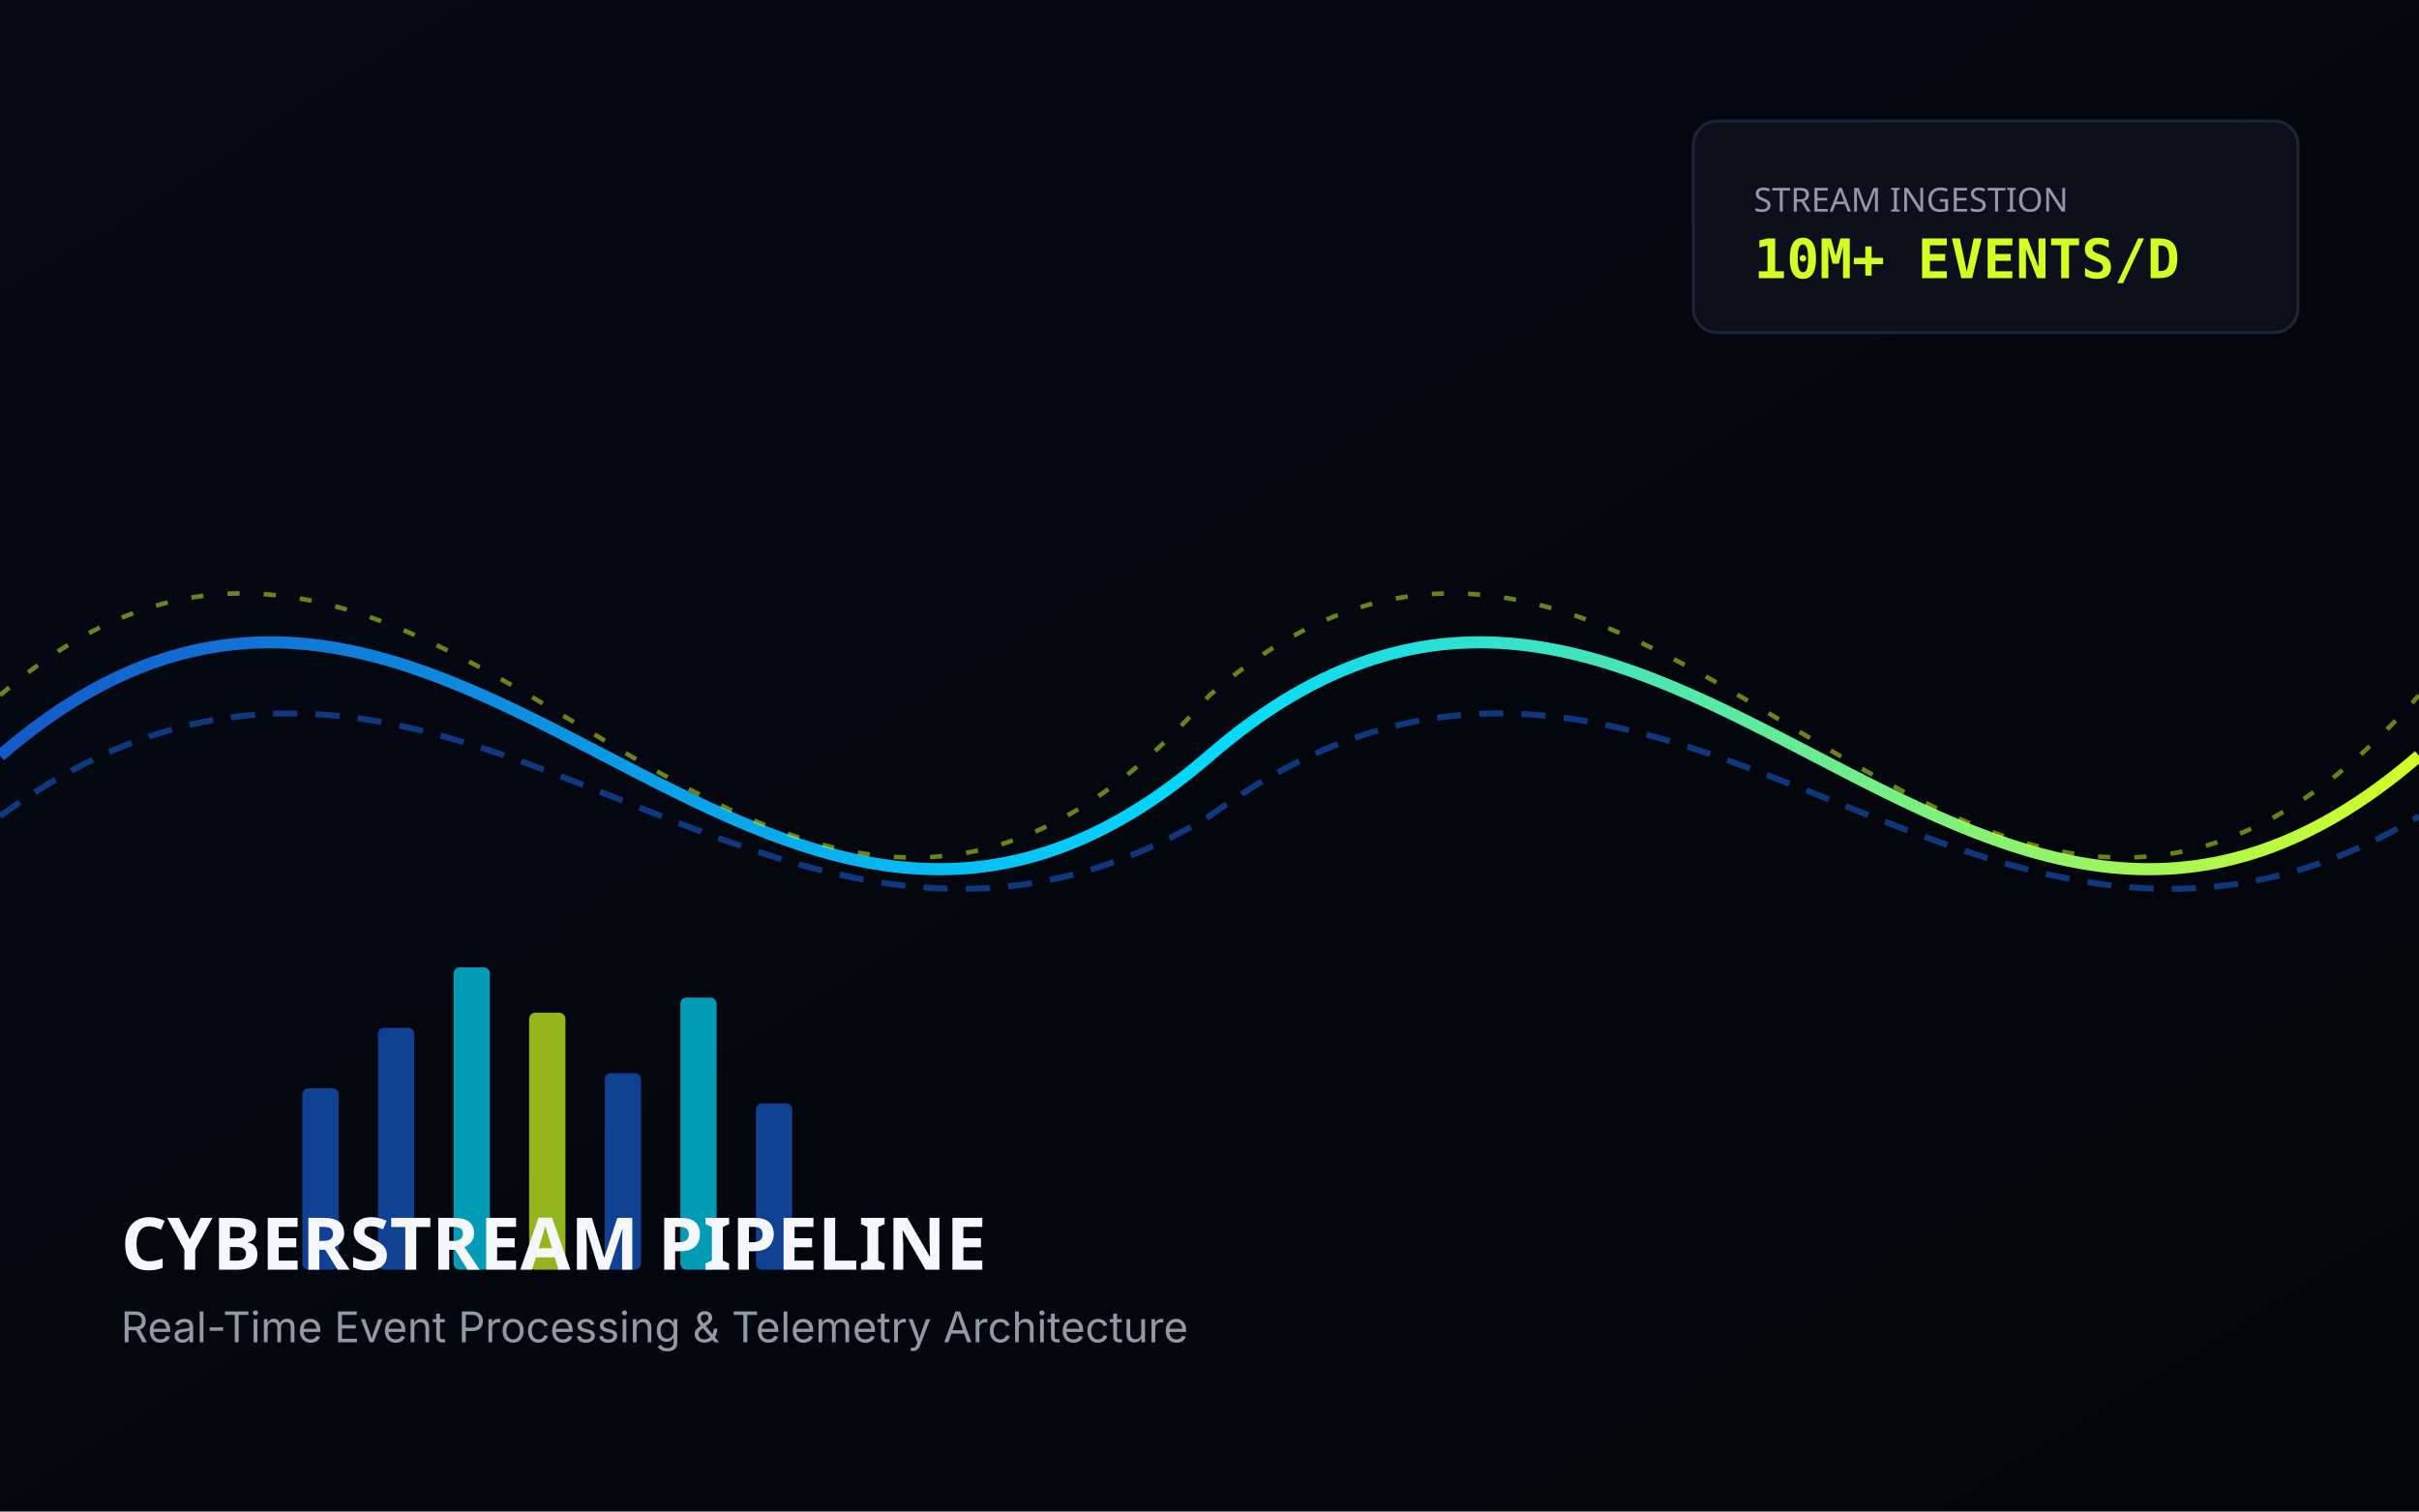
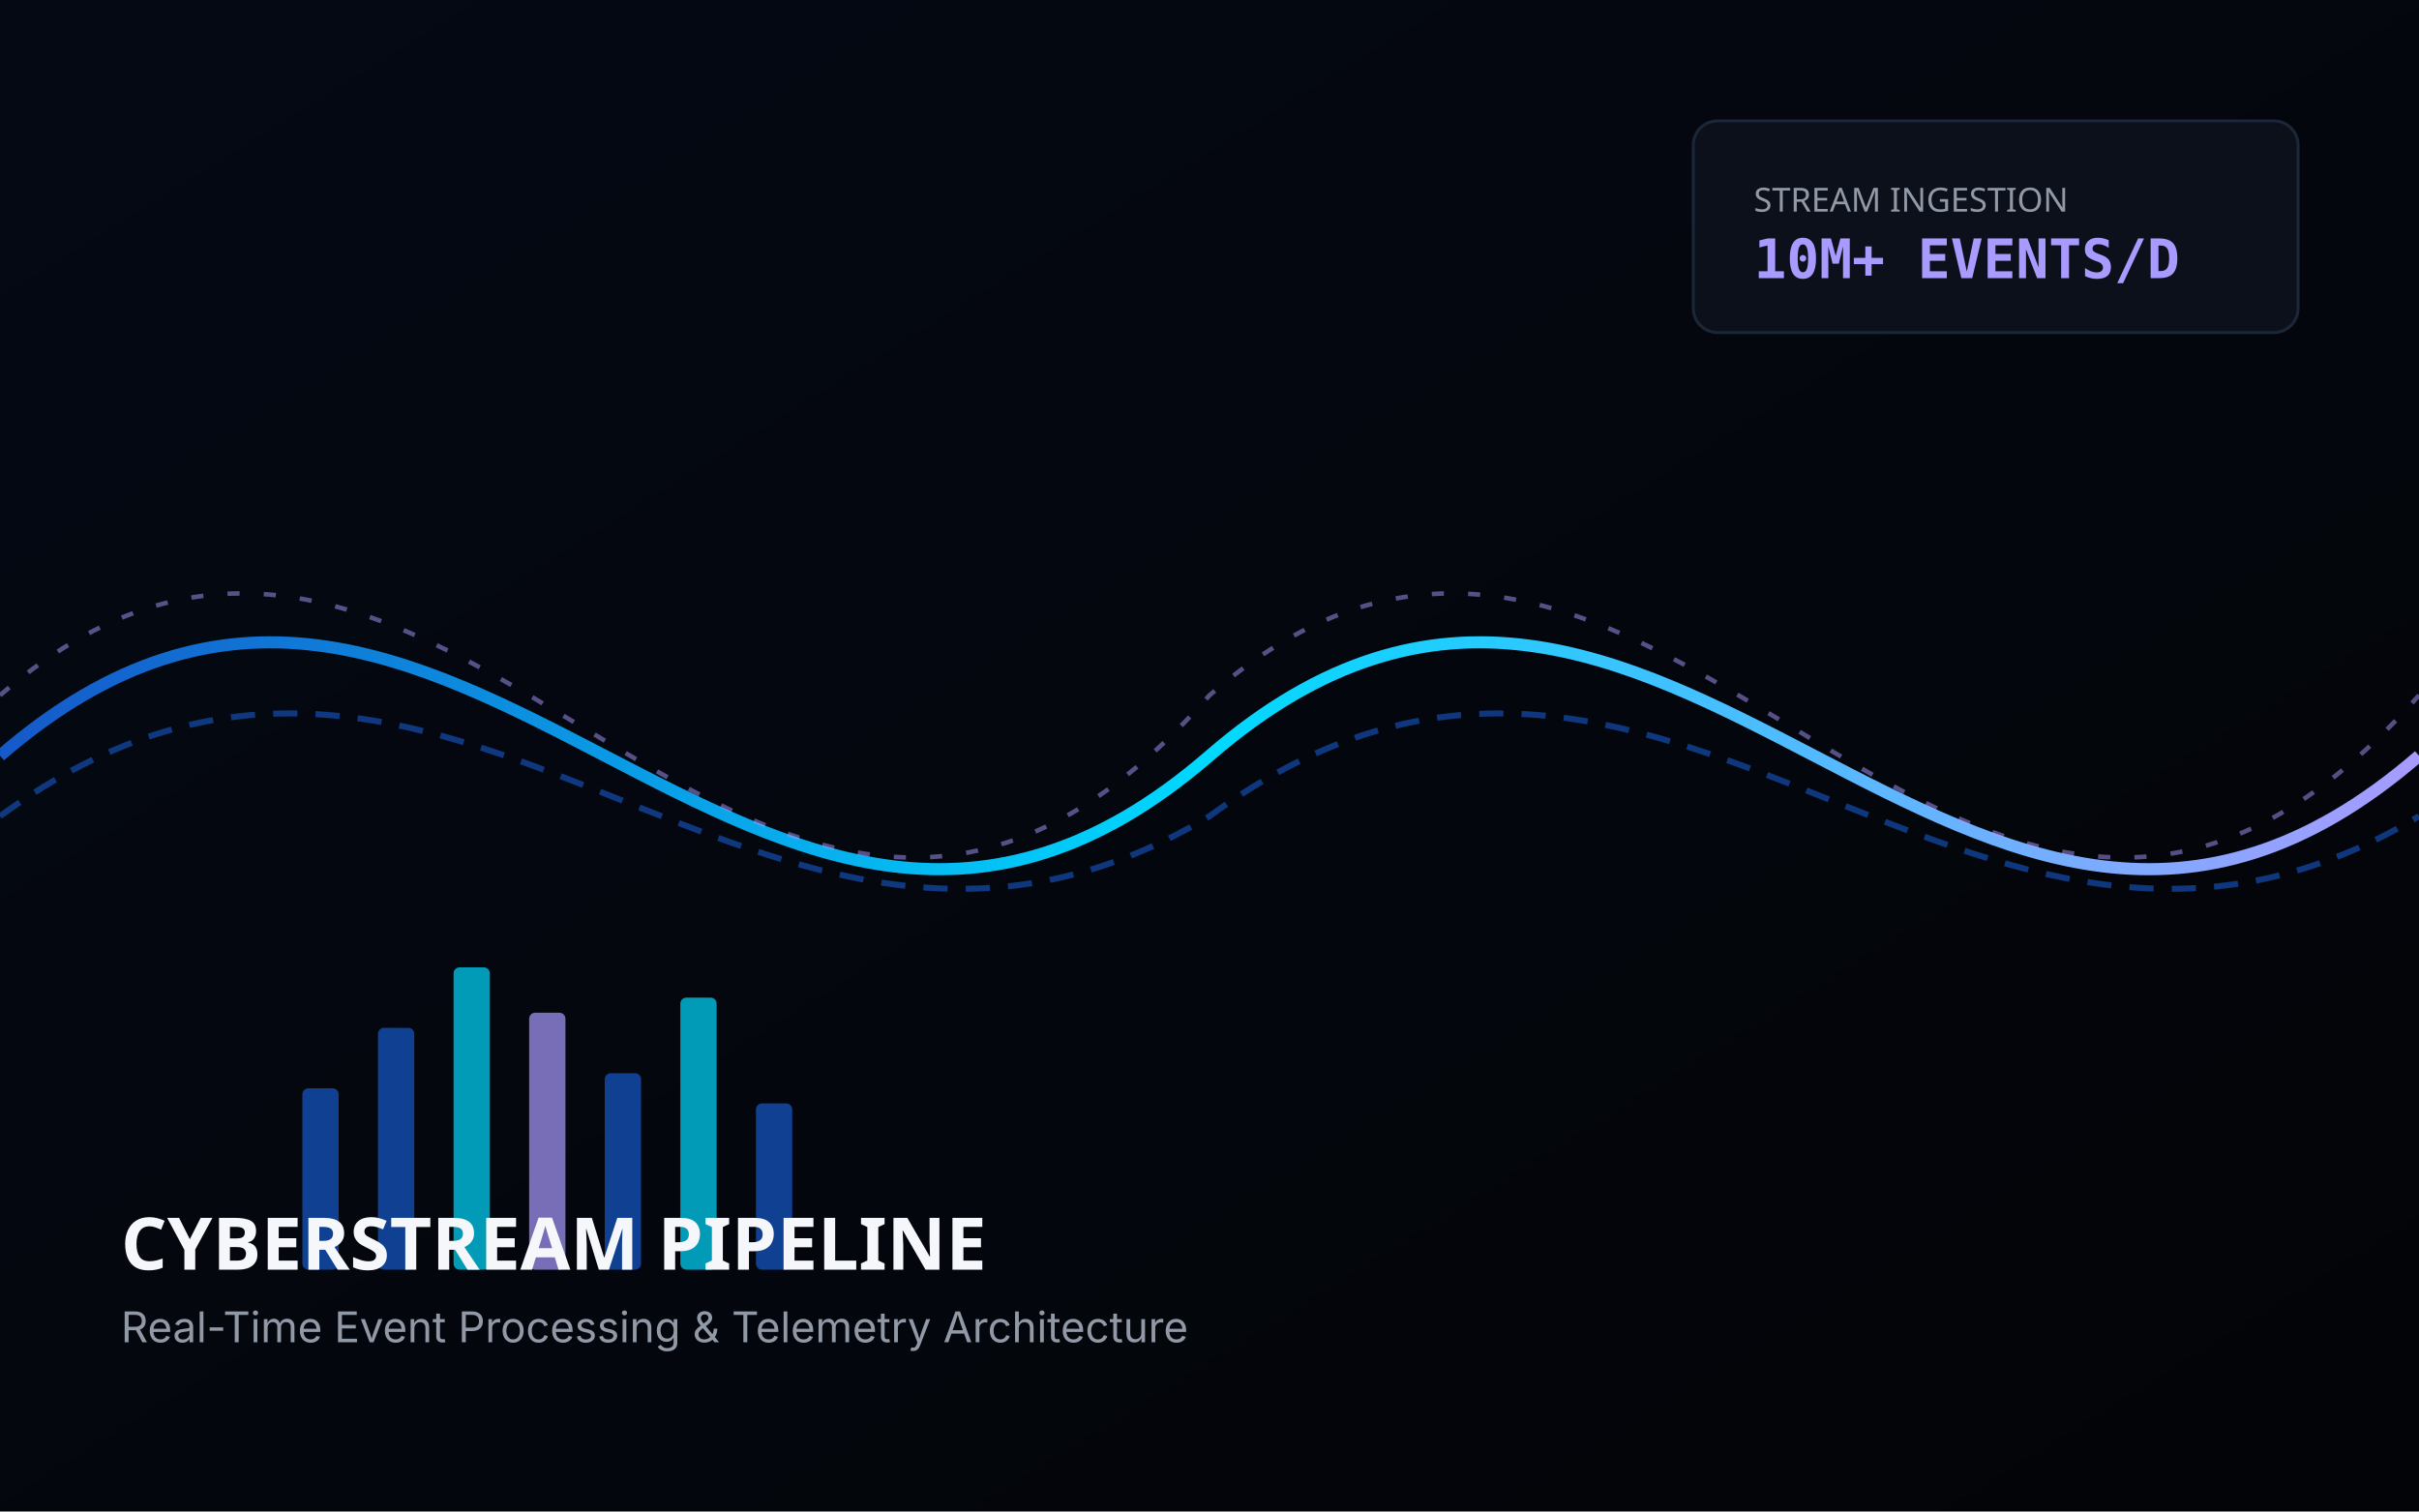
<svg xmlns="http://www.w3.org/2000/svg" viewBox="0 0 800 500" fill="none">
  <defs>
    <linearGradient id="bgStream" x1="0%" y1="0%" x2="100%" y2="100%">
      <stop offset="0%" stop-color="#040914" />
      <stop offset="100%" stop-color="#030407" />
    </linearGradient>
    <linearGradient id="waveGrad" x1="0%" y1="0%" x2="100%" y2="0%">
      <stop offset="0%" stop-color="#1558C9" />
      <stop offset="50%" stop-color="#00D9FF" />
-       <stop offset="100%" stop-color="#D4FF24" />
+       <stop offset="100%" stop-color="#A99AFF" />
    </linearGradient>
  </defs>
  <rect width="800" height="500" fill="url(#bgStream)" />
  <path d="M0 250 C 150 120, 250 380, 400 250 C 550 120, 650 380, 800 250" fill="none" stroke="url(#waveGrad)" stroke-width="4" />
  <path d="M0 270 C 150 160, 250 360, 400 270 C 550 160, 650 360, 800 270" fill="none" stroke="#1558C9" stroke-width="2" stroke-dasharray="8 6" opacity="0.6" />
-   <path d="M0 230 C 150 100, 250 400, 400 230 C 550 100, 650 400, 800 230" fill="none" stroke="#D4FF24" stroke-width="1.5" stroke-dasharray="4 8" opacity="0.5" />
+   <path d="M0 230 C 150 100, 250 400, 400 230 C 550 100, 650 400, 800 230" fill="none" stroke="#A99AFF" stroke-width="1.5" stroke-dasharray="4 8" opacity="0.5" />
  <g transform="translate(100, 320)" opacity="0.7">
    <rect x="0" y="40" width="12" height="60" fill="#1558C9" rx="2" />
    <rect x="25" y="20" width="12" height="80" fill="#1558C9" rx="2" />
    <rect x="50" y="0" width="12" height="100" fill="#00D9FF" rx="2" />
-     <rect x="75" y="15" width="12" height="85" fill="#D4FF24" rx="2" />
+     <rect x="75" y="15" width="12" height="85" fill="#A99AFF" rx="2" />
    <rect x="100" y="35" width="12" height="65" fill="#1558C9" rx="2" />
    <rect x="125" y="10" width="12" height="90" fill="#00D9FF" rx="2" />
    <rect x="150" y="45" width="12" height="55" fill="#1558C9" rx="2" />
  </g>
  <g transform="translate(560, 40)">
    <rect width="200" height="70" rx="8" fill="#0B101A" stroke="#1B2638" />
    <text x="20" y="30" fill="#9299A6" font-family="'Space Grotesk', sans-serif" font-size="11">STREAM INGESTION</text>
-     <text x="20" y="52" fill="#D4FF24" font-family="monospace" font-size="18" font-weight="700">10M+ EVENTS/D</text>
+     <text x="20" y="52" fill="#A99AFF" font-family="monospace" font-size="18" font-weight="700">10M+ EVENTS/D</text>
  </g>
  <g transform="translate(40, 420)">
    <text x="0" y="0" fill="#F5F7FA" font-family="'Space Grotesk', sans-serif" font-size="24" font-weight="700">CYBERSTREAM PIPELINE</text>
    <text x="0" y="24" fill="#9299A6" font-family="'Inter', sans-serif" font-size="14">Real-Time Event Processing &amp; Telemetry Architecture</text>
  </g>
</svg>
